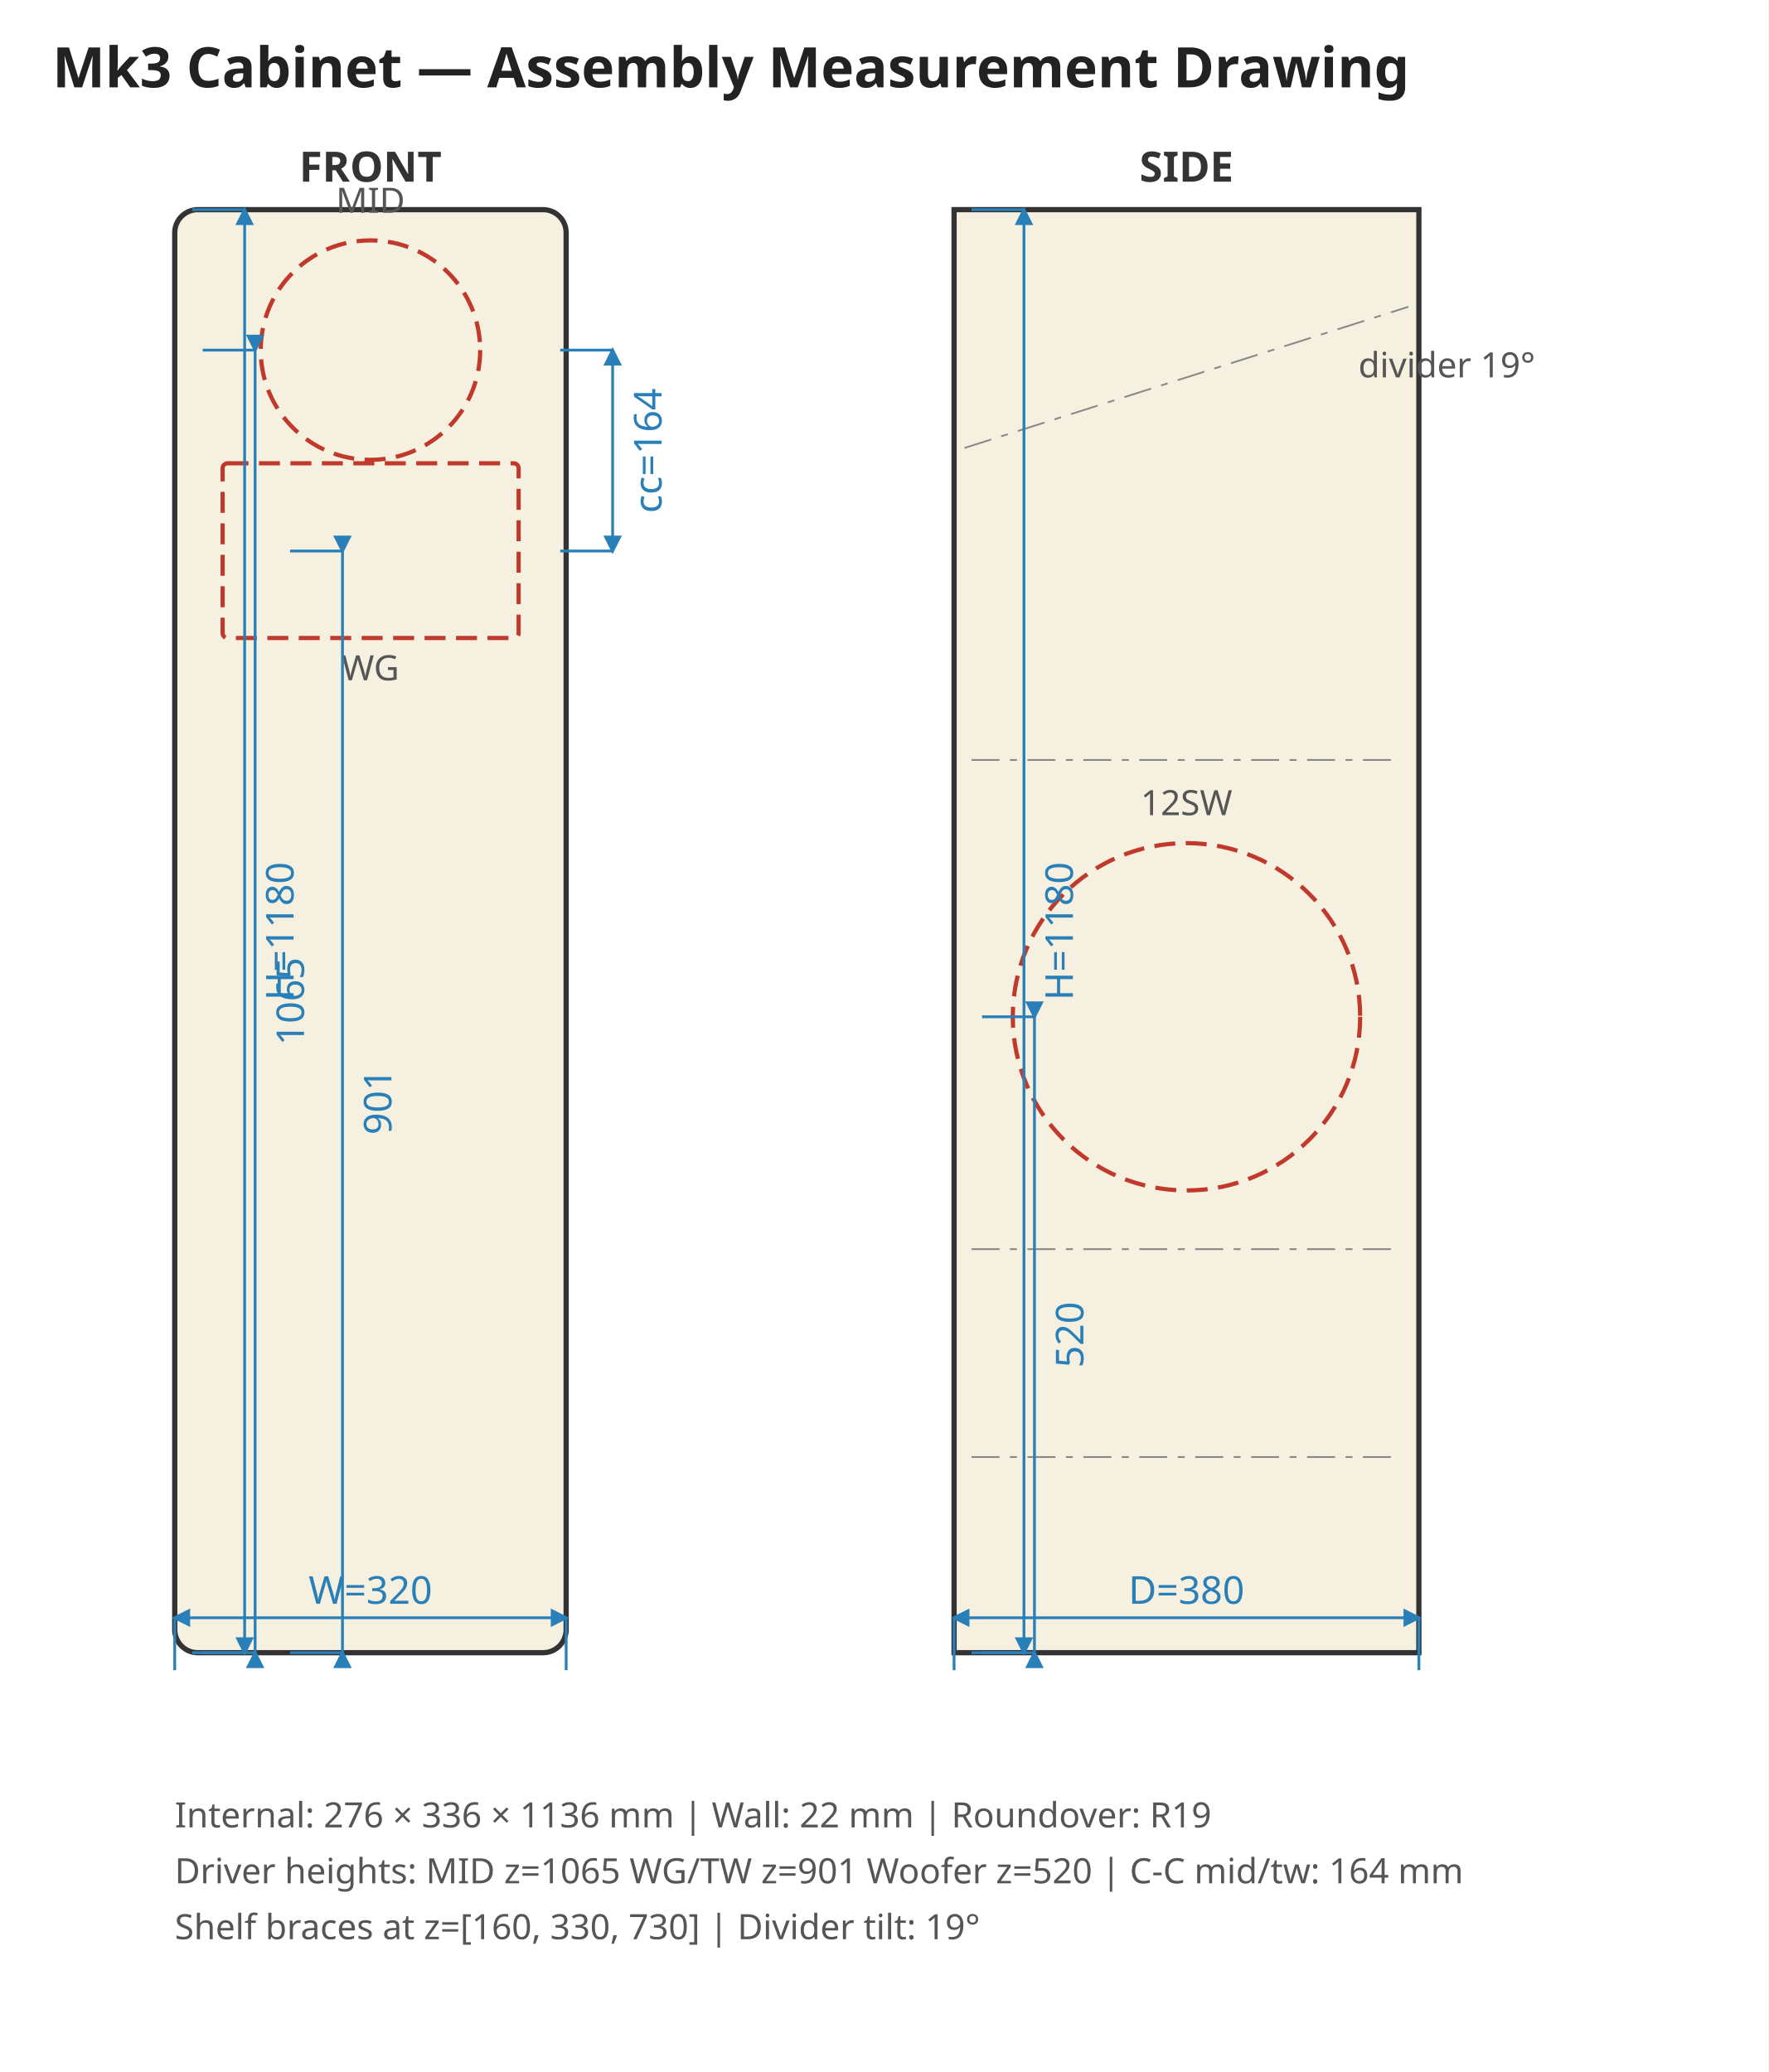
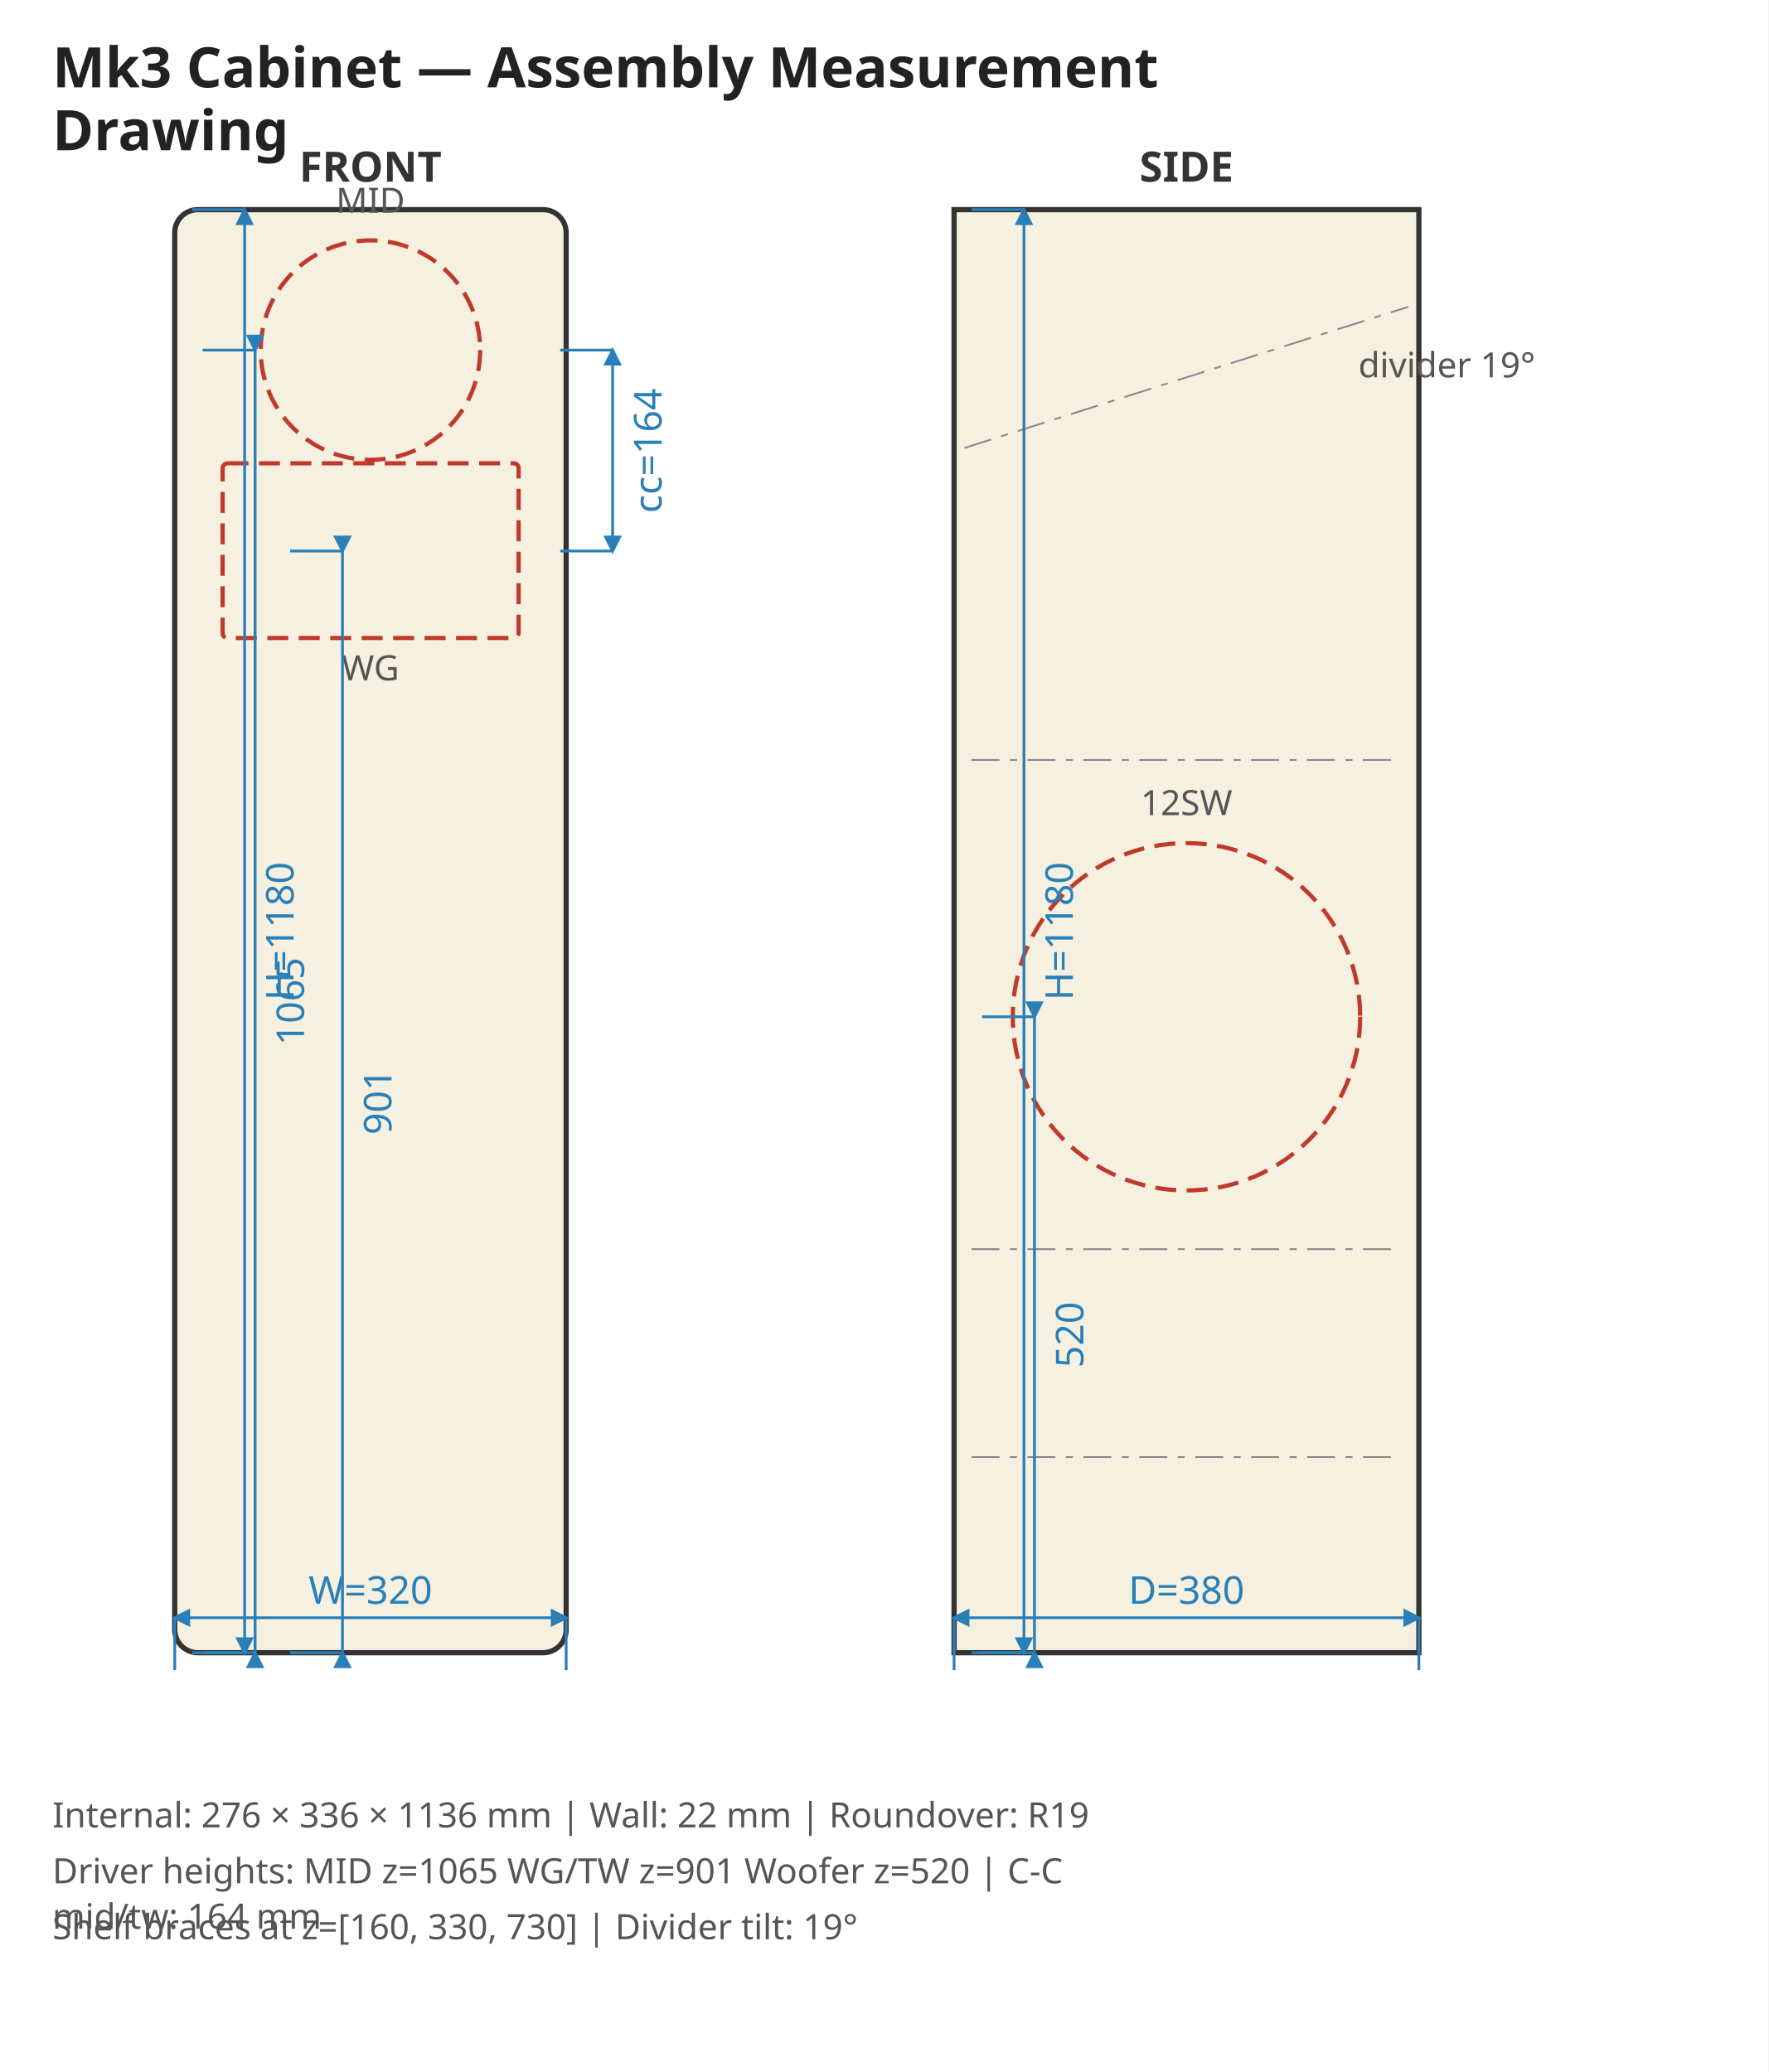
<svg xmlns="http://www.w3.org/2000/svg" width="506.0" height="593.0" viewBox="0 0 506.0 593.0">
  <style>.panel { fill: #f5f0e0; stroke: #333; stroke-width: 1.5; }
.cutout { fill: none; stroke: #c0392b; stroke-width: 1.2; stroke-dasharray: 6,3; }
.rebate { fill: #faebe0; stroke: #e67e22; stroke-width: 1.0; stroke-dasharray: 4,2; }
.pilot { fill: #333; }
.dim-line { stroke: #2980b9; stroke-width: 0.8; fill: none; }
.dim-text { fill: #2980b9; font-family: sans-serif; font-size: 11px; text-anchor: middle; }
.dim-text-v { fill: #2980b9; font-family: sans-serif; font-size: 11px; text-anchor: middle; }
.label { fill: #333; font-family: sans-serif; font-size: 12px; text-anchor: middle; font-weight: bold; }
.label-sm { fill: #555; font-family: sans-serif; font-size: 10px; text-anchor: middle; }
.label-driver { fill: #c0392b; font-family: sans-serif; font-size: 11px; text-anchor: middle; font-weight: bold; }
.title-text { fill: #222; font-family: sans-serif; font-size: 16px; font-weight: bold; }
.subtitle { fill: #555; font-family: sans-serif; font-size: 10px; }
.note { fill: #555; font-family: sans-serif; font-size: 10px; }
.arrow { stroke: #2980b9; stroke-width: 0.8; fill: #2980b9; }
.center-line { stroke: #888; stroke-width: 0.5; stroke-dasharray: 8,3,2,3; }
</style>
  <rect width="506.0" height="593.0" fill="white" />
-   <text x="15.0" y="25.0" class="title-text">Mk3 Cabinet — Assembly Measurement Drawing</text>
+   <text x="15.0" y="25.0" class="title-text">Mk3 Cabinet — Assembly Measurement</text>
+   <text x="15.0" y="43.0" class="title-text">Drawing</text>
  <rect x="50.0" y="60.0" width="112.0" height="413.0" rx="6.6" ry="6.6" class="panel" />
  <text x="106.0" y="52.0" class="label">FRONT</text>
  <circle cx="106.0" cy="100.2" r="31.4" class="cutout" />
  <text x="106.0" y="60.9" class="label-sm">MID</text>
  <rect x="63.7" y="132.6" width="84.7" height="50.0" rx="1.4" ry="1.4" class="cutout" />
  <text x="106.0" y="194.7" class="label-sm">WG</text>
  <line x1="50.0" y1="478.0" x2="50.0" y2="463.0" class="dim-line" />
  <line x1="162.0" y1="478.0" x2="162.0" y2="463.0" class="dim-line" />
  <line x1="50.0" y1="463.0" x2="162.0" y2="463.0" class="dim-line" />
  <polygon points="50.0,463.0 54.0,461.0 54.0,465.0" class="arrow" />
  <polygon points="162.0,463.0 158.0,461.0 158.0,465.0" class="arrow" />
  <text x="106.0" y="459.0" class="dim-text">W=320</text>
  <line x1="55.0" y1="60.0" x2="70.0" y2="60.0" class="dim-line" />
  <line x1="55.0" y1="473.0" x2="70.0" y2="473.0" class="dim-line" />
  <line x1="70.0" y1="60.0" x2="70.0" y2="473.0" class="dim-line" />
  <polygon points="70.0,60.0 68.0,64.0 72.0,64.0" class="arrow" />
  <polygon points="70.0,473.0 68.0,469.0 72.0,469.0" class="arrow" />
  <text x="84.0" y="266.5" class="dim-text-v" transform="rotate(-90 84.0 266.5)">H=1180</text>
  <line x1="58.0" y1="473.0" x2="73.0" y2="473.0" class="dim-line" />
  <line x1="58.0" y1="100.2" x2="73.0" y2="100.2" class="dim-line" />
  <line x1="73.0" y1="473.0" x2="73.0" y2="100.2" class="dim-line" />
  <polygon points="73.0,473.0 71.0,477.0 75.0,477.0" class="arrow" />
  <polygon points="73.0,100.2 71.0,96.2 75.0,96.2" class="arrow" />
  <text x="87.0" y="286.6" class="dim-text-v" transform="rotate(-90 87.0 286.6)">1065</text>
  <line x1="83.0" y1="473.0" x2="98.0" y2="473.0" class="dim-line" />
  <line x1="83.0" y1="157.7" x2="98.0" y2="157.7" class="dim-line" />
  <line x1="98.0" y1="473.0" x2="98.0" y2="157.7" class="dim-line" />
  <polygon points="98.0,473.0 96.0,477.0 100.0,477.0" class="arrow" />
  <polygon points="98.0,157.7 96.0,153.7 100.0,153.7" class="arrow" />
  <text x="112.0" y="315.3" class="dim-text-v" transform="rotate(-90 112.0 315.3)">901</text>
  <line x1="160.3" y1="100.2" x2="175.3" y2="100.2" class="dim-line" />
  <line x1="160.3" y1="157.7" x2="175.3" y2="157.7" class="dim-line" />
  <line x1="175.3" y1="100.2" x2="175.3" y2="157.7" class="dim-line" />
  <polygon points="175.3,100.2 173.3,104.2 177.3,104.2" class="arrow" />
  <polygon points="175.3,157.7 173.3,153.7 177.3,153.7" class="arrow" />
  <text x="189.3" y="129.0" class="dim-text-v" transform="rotate(-90 189.3 129.0)">cc=164</text>
  <rect x="273.0" y="60.0" width="133.0" height="413.0" class="panel" />
  <text x="339.5" y="52.0" class="label">SIDE</text>
  <circle cx="339.5" cy="291.0" r="49.7" class="cutout" />
  <text x="339.5" y="233.3" class="label-sm">12SW</text>
  <line x1="276.0" y1="128.2" x2="403.0" y2="87.8" class="center-line" />
  <text x="414.0" y="108.0" class="label-sm">divider 19°</text>
  <line x1="278.0" y1="417.0" x2="401.0" y2="417.0" class="center-line" />
  <line x1="278.0" y1="357.5" x2="401.0" y2="357.5" class="center-line" />
  <line x1="278.0" y1="217.5" x2="401.0" y2="217.5" class="center-line" />
  <line x1="273.0" y1="478.0" x2="273.0" y2="463.0" class="dim-line" />
  <line x1="406.0" y1="478.0" x2="406.0" y2="463.0" class="dim-line" />
  <line x1="273.0" y1="463.0" x2="406.0" y2="463.0" class="dim-line" />
  <polygon points="273.0,463.0 277.0,461.0 277.0,465.0" class="arrow" />
  <polygon points="406.0,463.0 402.0,461.0 402.0,465.0" class="arrow" />
  <text x="339.5" y="459.0" class="dim-text">D=380</text>
  <line x1="278.0" y1="60.0" x2="293.0" y2="60.0" class="dim-line" />
  <line x1="278.0" y1="473.0" x2="293.0" y2="473.0" class="dim-line" />
  <line x1="293.0" y1="60.0" x2="293.0" y2="473.0" class="dim-line" />
  <polygon points="293.0,60.0 291.0,64.0 295.0,64.0" class="arrow" />
  <polygon points="293.0,473.0 291.0,469.0 295.0,469.0" class="arrow" />
  <text x="307.0" y="266.5" class="dim-text-v" transform="rotate(-90 307.0 266.5)">H=1180</text>
  <line x1="281.0" y1="473.0" x2="296.0" y2="473.0" class="dim-line" />
  <line x1="281.0" y1="291.0" x2="296.0" y2="291.0" class="dim-line" />
  <line x1="296.0" y1="473.0" x2="296.0" y2="291.0" class="dim-line" />
  <polygon points="296.0,473.0 294.0,477.0 298.0,477.0" class="arrow" />
  <polygon points="296.0,291.0 294.0,287.0 298.0,287.0" class="arrow" />
  <text x="310.0" y="382.0" class="dim-text-v" transform="rotate(-90 310.0 382.0)">520</text>
-   <text x="50.0" y="523.0" class="note">Internal: 276 × 336 × 1136 mm  |  Wall: 22 mm  |  Roundover: R19</text>
-   <text x="50.0" y="539.0" class="note">Driver heights: MID z=1065  WG/TW z=901  Woofer z=520  |  C-C mid/tw: 164 mm</text>
-   <text x="50.0" y="555.0" class="note">Shelf braces at z=[160, 330, 730]  |  Divider tilt: 19°</text>
+   <text x="15.0" y="523.0" class="note">Internal: 276 × 336 × 1136 mm | Wall: 22 mm | Roundover: R19</text>
+   <text x="15.0" y="539.0" class="note">Driver heights: MID z=1065 WG/TW z=901 Woofer z=520 | C-C</text>
+   <text x="15.0" y="552.0" class="note">mid/tw: 164 mm</text>
+   <text x="15.0" y="555.0" class="note">Shelf braces at z=[160, 330, 730]  |  Divider tilt: 19°</text>
</svg>
